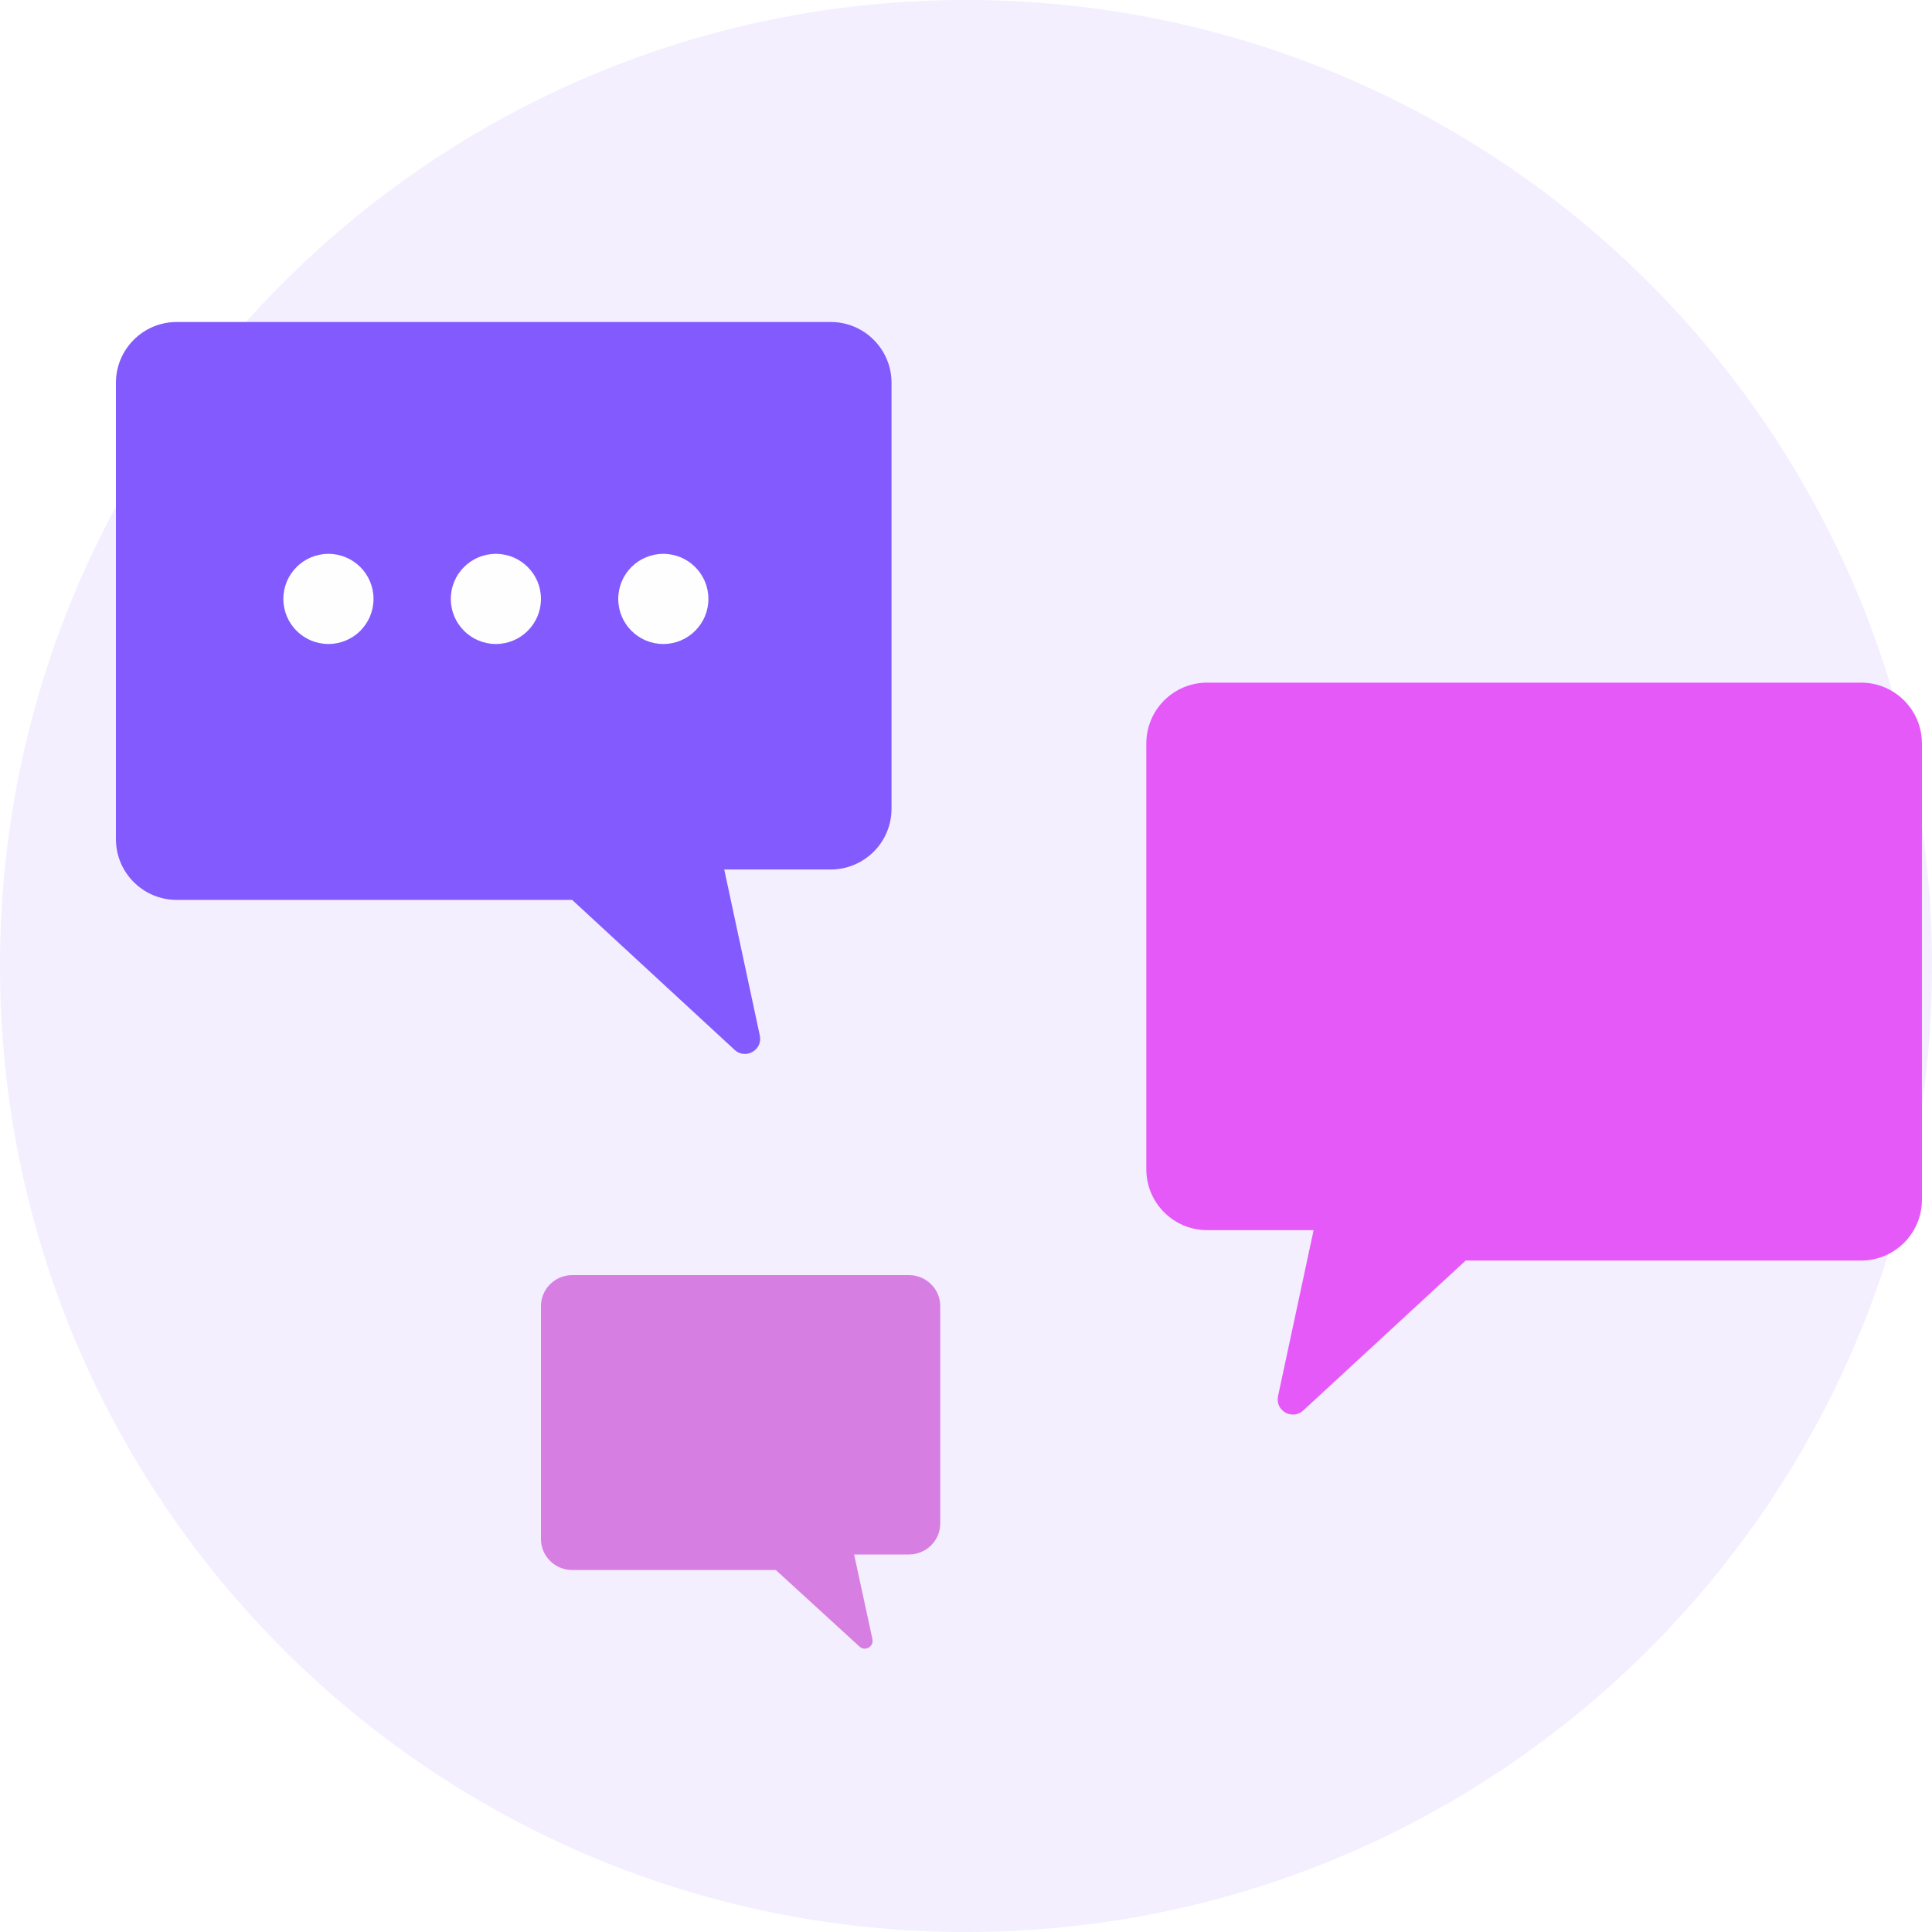
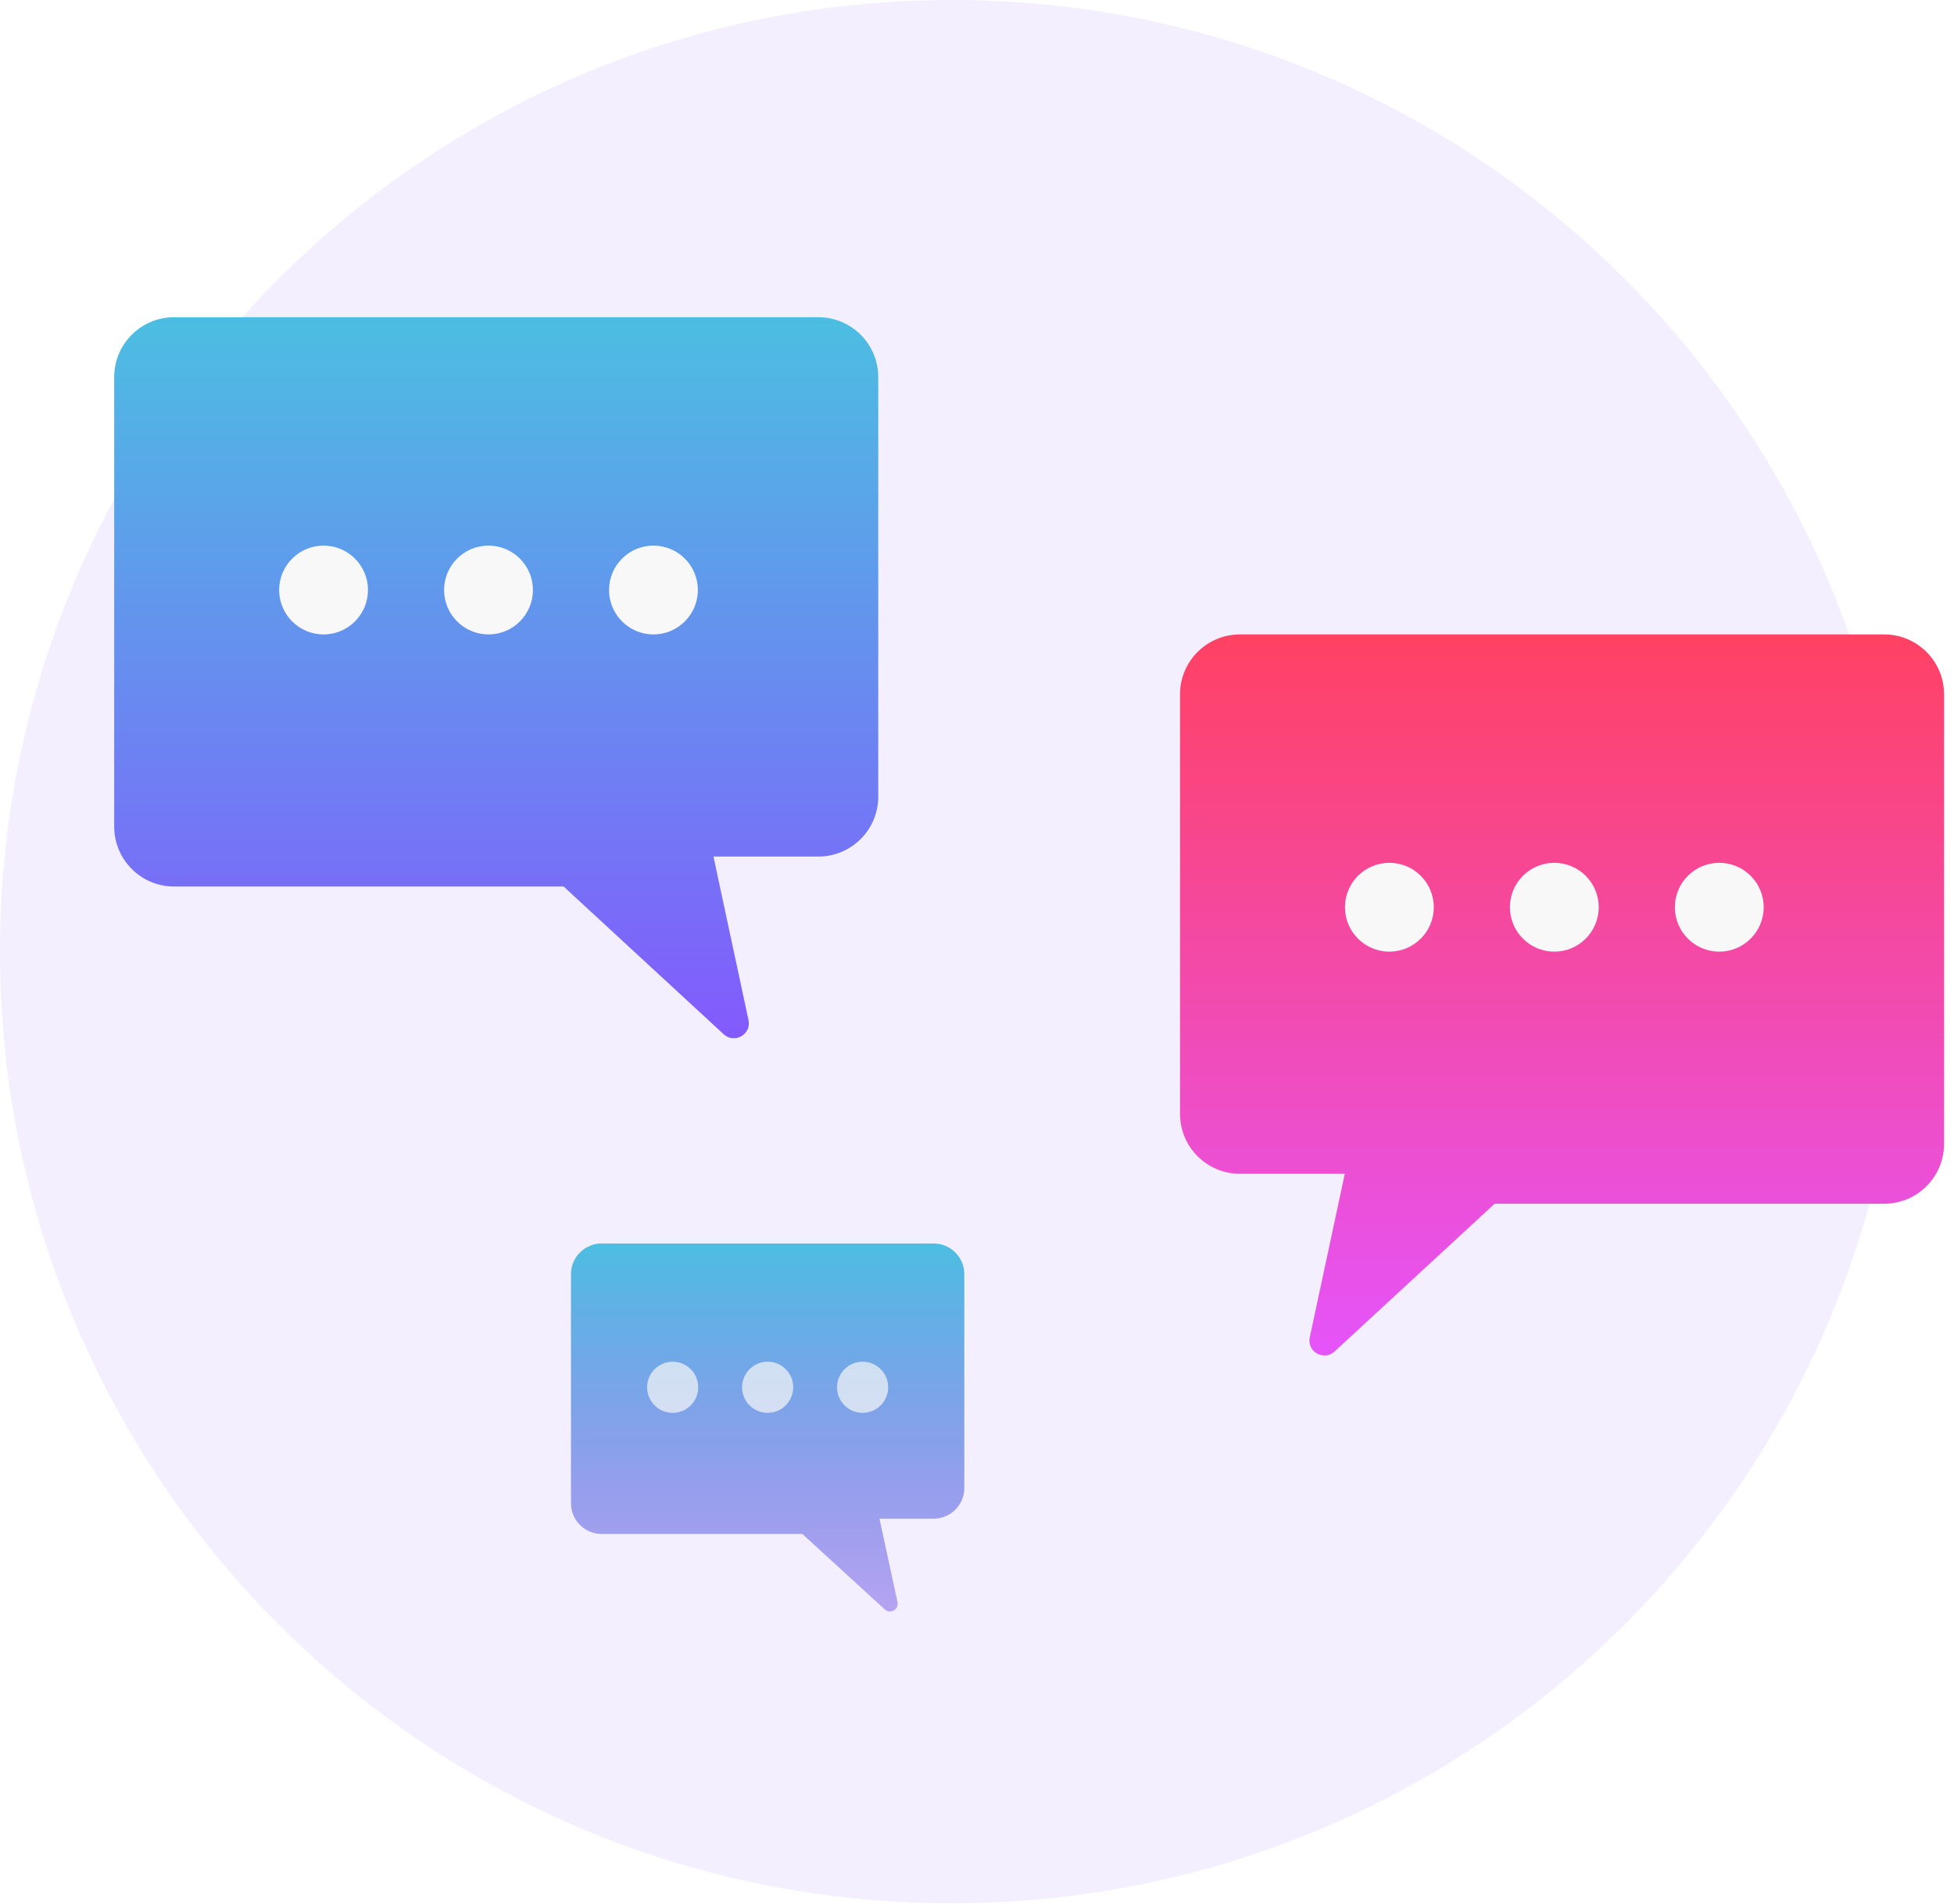
- <svg xmlns="http://www.w3.org/2000/svg" width="150" height="150" viewBox="0 0 150 150" fill="none">
+ <svg xmlns="http://www.w3.org/2000/svg" width="154" height="150" viewBox="0 0 154 150" fill="none">
  <circle opacity="0.1" cx="75" cy="75" r="75" fill="#835AFD" />
-   <path d="M9 29.723V62.784V65.145C9 67.753 11.114 69.868 13.723 69.868H44.422L57.036 81.512C57.883 82.293 59.233 81.523 58.992 80.397L56.23 67.507H64.495C67.103 67.507 69.218 65.392 69.218 62.784V29.723C69.218 27.114 67.103 25 64.495 25H13.723C11.114 25 9 27.114 9 29.723Z" fill="#835AFD" />
-   <path d="M149.218 57.723V90.784V93.145C149.218 95.753 147.103 97.868 144.495 97.868H113.795L101.181 109.512C100.335 110.293 98.984 109.524 99.226 108.397L101.988 95.507H93.723C91.115 95.507 89 93.392 89 90.784V57.723C89 55.114 91.115 53 93.723 53H144.495C147.103 53 149.218 55.114 149.218 57.723Z" fill="#E559F9" />
-   <path d="M42 101.41V118.281V119.486C42 120.817 43.089 121.896 44.431 121.896H60.235L66.729 127.838C67.165 128.237 67.86 127.844 67.736 127.269L66.314 120.691H70.569C71.911 120.691 73 119.612 73 118.281V101.41C73 100.079 71.911 99 70.569 99H44.431C43.089 99 42 100.079 42 101.41Z" fill="#D67EE2" />
-   <circle cx="25.5" cy="46.5" r="3.5" fill="#FEFEFE" />
-   <circle cx="38.5" cy="46.5" r="3.5" fill="#FEFEFE" />
-   <circle cx="51.5" cy="46.5" r="3.5" fill="#FEFEFE" />
+   <path d="M9 29.723V62.784V65.145C9 67.753 11.114 69.868 13.723 69.868H44.422L57.036 81.512C57.883 82.293 59.233 81.523 58.992 80.397L56.23 67.507H64.495C67.103 67.507 69.218 65.392 69.218 62.784V29.723C69.218 27.114 67.103 25 64.495 25H13.723C11.114 25 9 27.114 9 29.723Z" fill="url(#paint0_linear)" />
+   <path d="M153.218 54.723V87.784V90.145C153.218 92.753 151.103 94.868 148.495 94.868H117.796L105.182 106.512C104.335 107.293 102.985 106.524 103.226 105.397L105.988 92.507H97.723C95.115 92.507 93 90.392 93 87.784V54.723C93 52.114 95.115 50 97.723 50H148.495C151.103 50 153.218 52.114 153.218 54.723Z" fill="url(#paint1_linear)" />
+   <circle cx="109.5" cy="71.5" r="3.5" fill="#F8F8F8" />
+   <circle cx="122.5" cy="71.5" r="3.5" fill="#F8F8F8" />
+   <circle cx="135.5" cy="71.5" r="3.5" fill="#F8F8F8" />
+   <path d="M45 100.41V117.281V118.486C45 119.817 46.089 120.896 47.431 120.896H63.235L69.729 126.838C70.165 127.237 70.86 126.844 70.736 126.269L69.314 119.691H73.569C74.911 119.691 76 118.612 76 117.281V100.41C76 99.079 74.911 98 73.569 98H47.431C46.089 98 45 99.079 45 100.41Z" fill="url(#paint2_linear)" />
+   <circle cx="25.5" cy="46.5" r="3.5" fill="#F8F8F8" />
+   <circle cx="38.5" cy="46.5" r="3.5" fill="#F8F8F8" />
+   <circle cx="51.5" cy="46.5" r="3.5" fill="#F8F8F8" />
+   <circle opacity="0.7" cx="53.015" cy="109.334" r="2.015" fill="#F8F8F8" />
+   <circle opacity="0.7" cx="60.5" cy="109.334" r="2.015" fill="#F8F8F8" />
+   <circle opacity="0.7" cx="67.985" cy="109.334" r="2.015" fill="#F8F8F8" />
+   <defs>
+     <linearGradient id="paint0_linear" x1="39.109" y1="25" x2="39.109" y2="81.83" gradientUnits="userSpaceOnUse">
+       <stop stop-color="#4CBEE2" />
+       <stop offset="1" stop-color="#835AFD" />
+     </linearGradient>
+     <linearGradient id="paint1_linear" x1="123.109" y1="50" x2="123.109" y2="106.83" gradientUnits="userSpaceOnUse">
+       <stop stop-color="#FF4163" />
+       <stop offset="1" stop-color="#E554FA" />
+     </linearGradient>
+     <linearGradient id="paint2_linear" x1="60.5" y1="98" x2="60.5" y2="127" gradientUnits="userSpaceOnUse">
+       <stop stop-color="#4CBEE2" />
+       <stop offset="1" stop-color="#6A4CE2" stop-opacity="0.46" />
+     </linearGradient>
+   </defs>
</svg>
